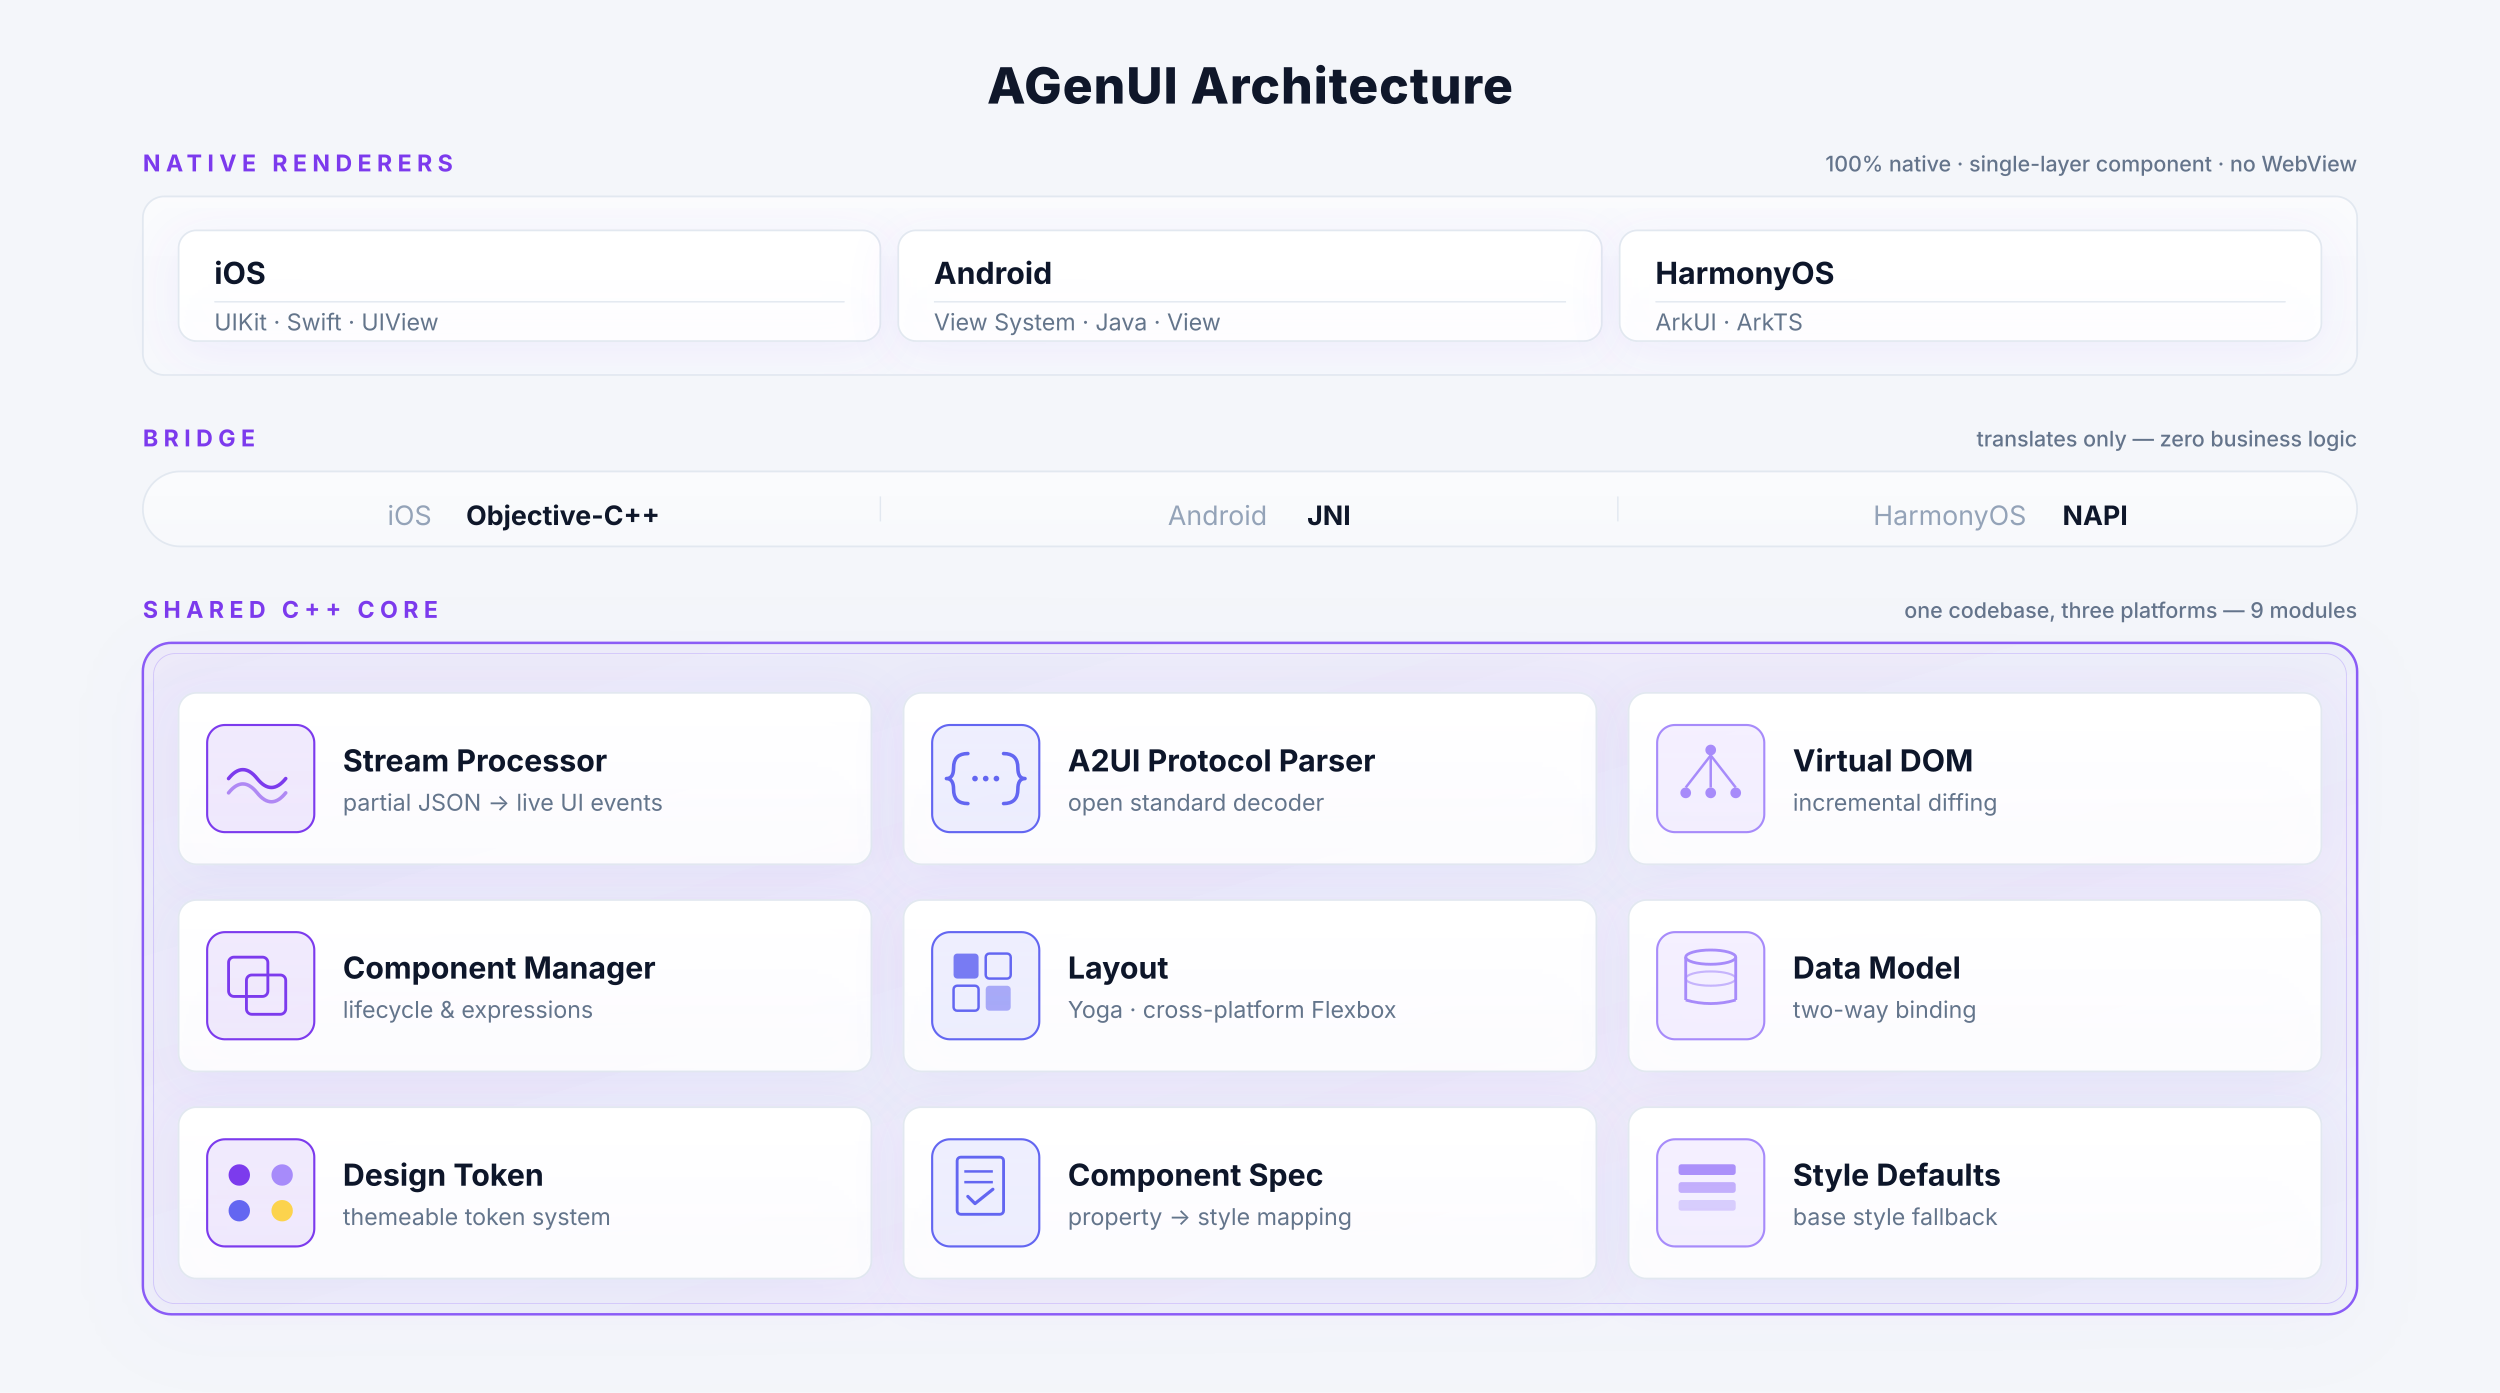
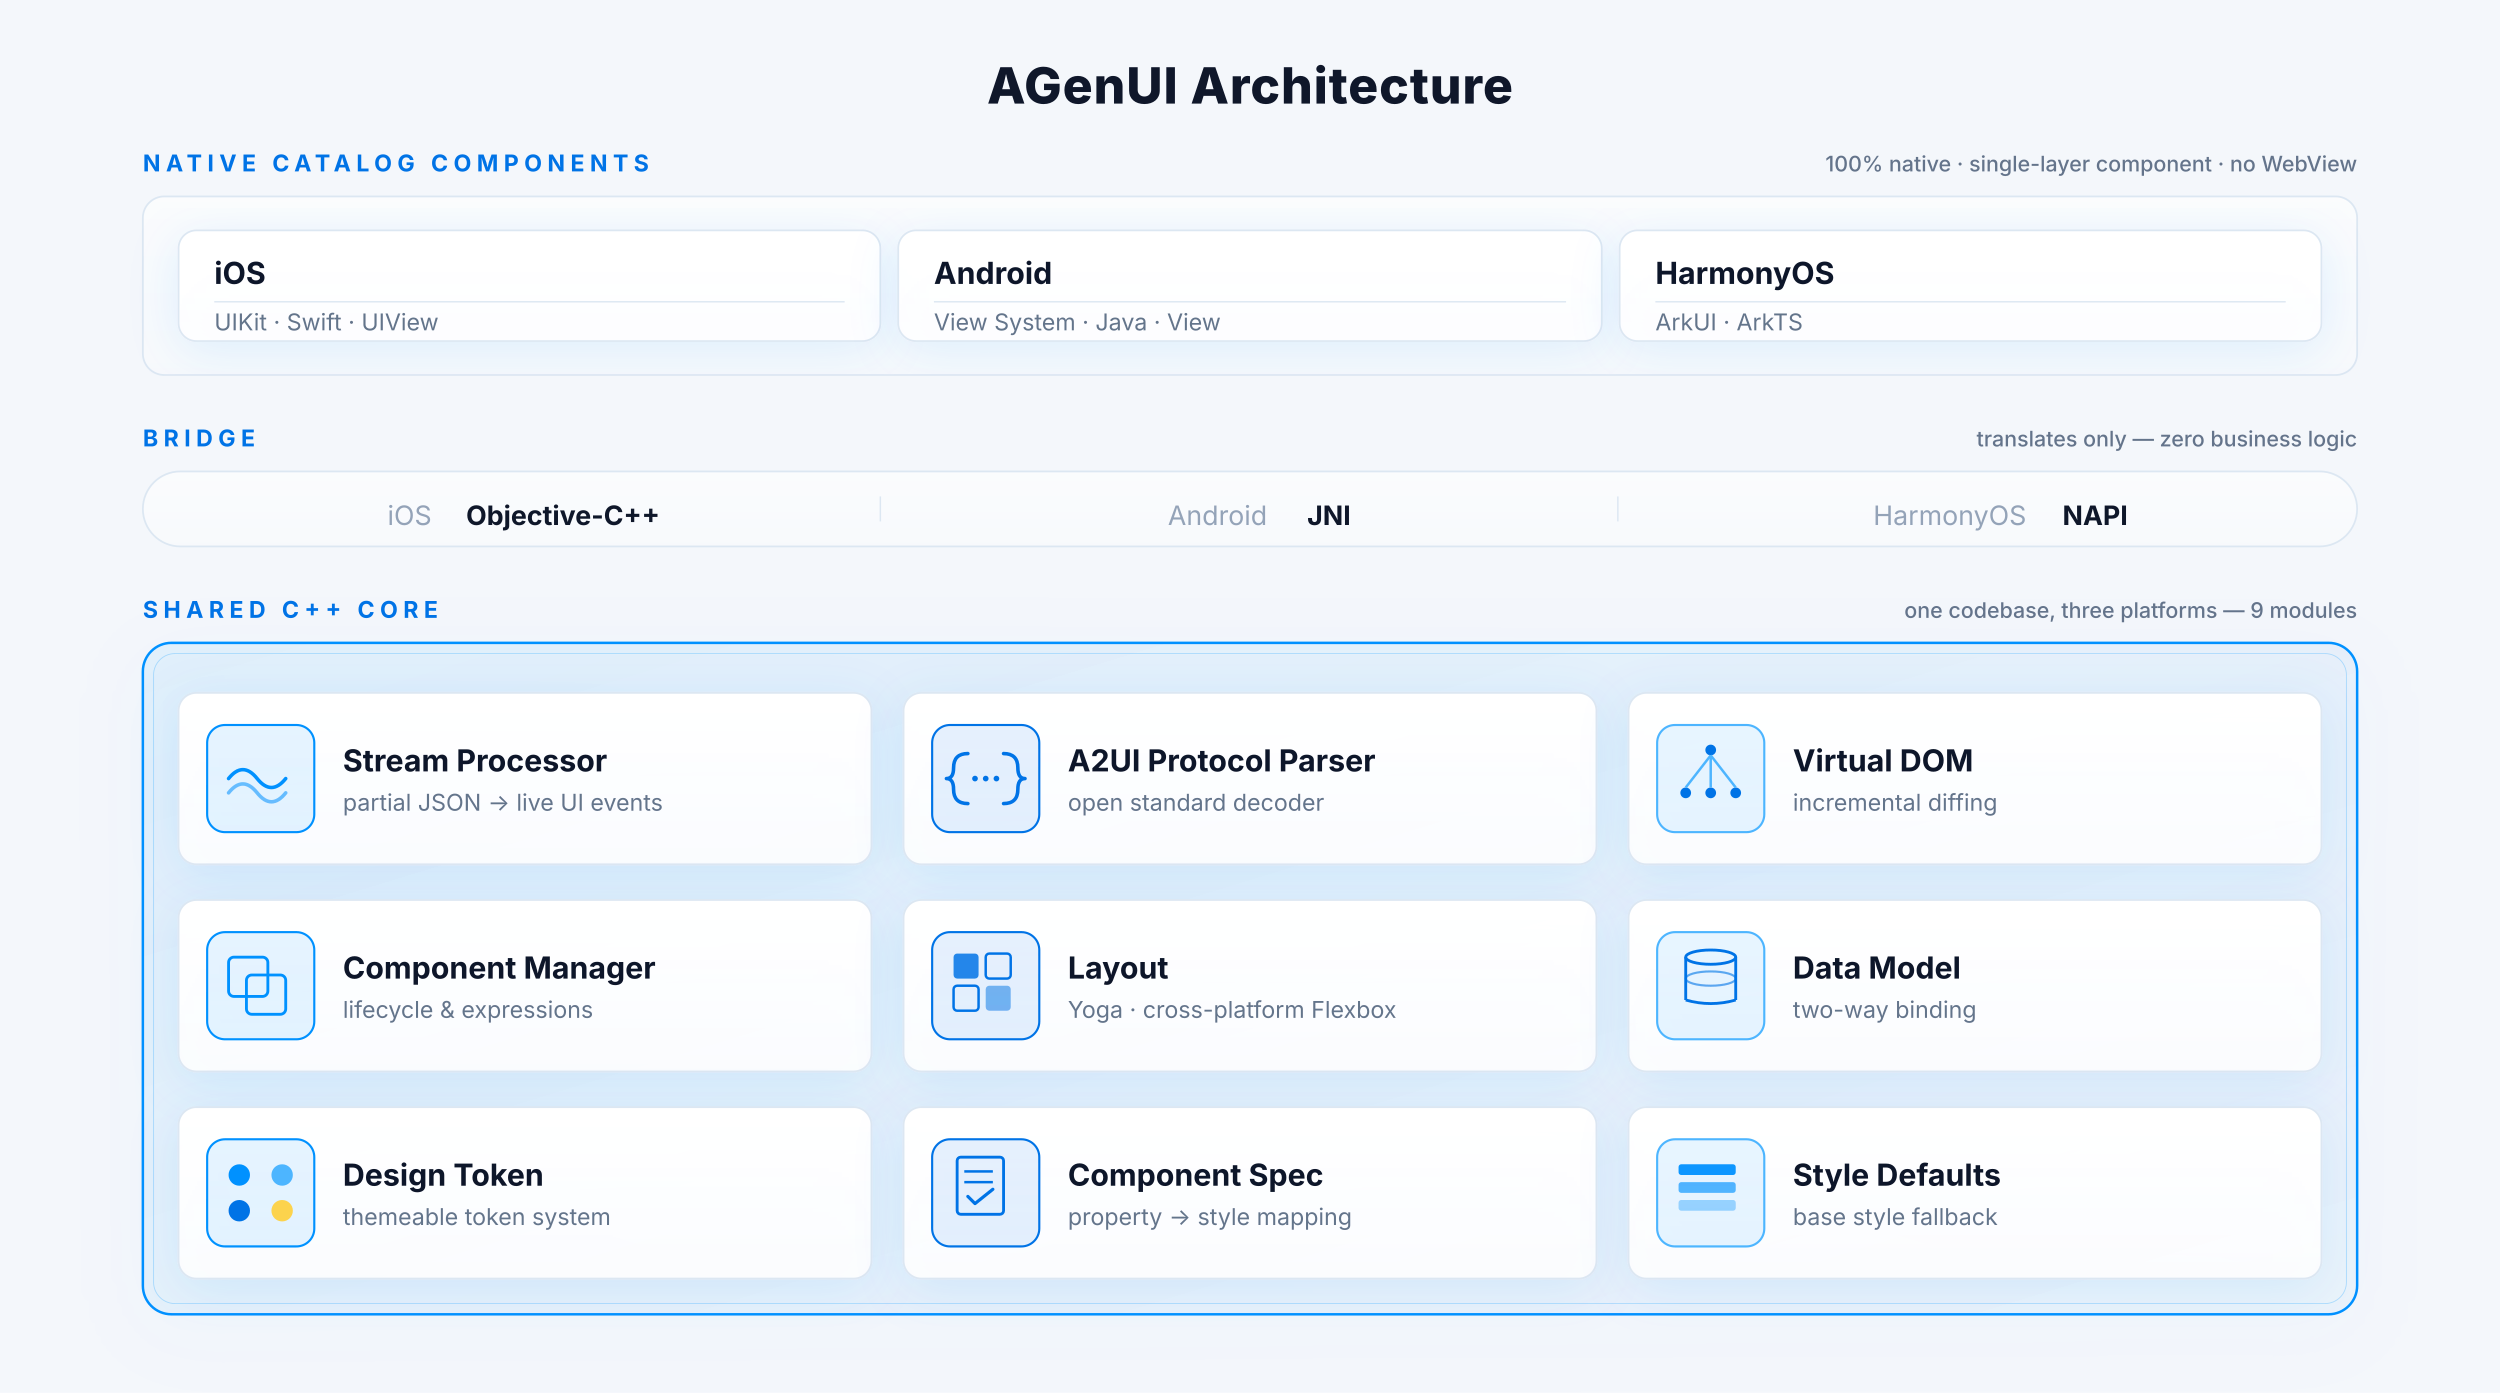
<svg xmlns="http://www.w3.org/2000/svg" viewBox="0 0 1400 780" width="1400" height="780">
  <defs>
    <linearGradient id="coreGrad" x1="0%" y1="0%" x2="100%" y2="100%">
-       <stop offset="0%" stop-color="#8b5cf6" stop-opacity="0.07" />
-       <stop offset="100%" stop-color="#6366f1" stop-opacity="0.03" />
+       <stop offset="0%" stop-color="#0091FF" stop-opacity="0.07" />
+       <stop offset="100%" stop-color="#0073E6" stop-opacity="0.03" />
    </linearGradient>
    <linearGradient id="cardFill" x1="0%" y1="0%" x2="0%" y2="100%">
      <stop offset="0%" stop-color="#FFFFFF" stop-opacity="1" />
      <stop offset="100%" stop-color="#FFFFFF" stop-opacity="0.85" />
    </linearGradient>
    <linearGradient id="sectionFill" x1="0%" y1="0%" x2="0%" y2="100%">
      <stop offset="0%" stop-color="#FFFFFF" stop-opacity="0.6" />
      <stop offset="100%" stop-color="#FFFFFF" stop-opacity="0.3" />
    </linearGradient>
    <filter id="cardShadow" x="-10%" y="-30%" width="120%" height="160%">
-       <feDropShadow dx="0" dy="6" stdDeviation="14" flood-color="#8b5cf6" flood-opacity="0.10" />
+       <feDropShadow dx="0" dy="6" stdDeviation="14" flood-color="#0091FF" flood-opacity="0.12" />
    </filter>
    <filter id="heroGlow" x="-10%" y="-20%" width="120%" height="140%">
-       <feDropShadow dx="0" dy="10" stdDeviation="22" flood-color="#8b5cf6" flood-opacity="0.18" />
+       <feDropShadow dx="0" dy="10" stdDeviation="22" flood-color="#0091FF" flood-opacity="0.20" />
    </filter>
  </defs>
-   <rect width="1400" height="780" fill="#F4F6FA" />
+   <rect width="1400" height="780" fill="#F4F7FB" />
  <g font-family="Inter, -apple-system, sans-serif" text-anchor="middle">
    <text x="700" y="58" font-size="28" font-weight="800" fill="#0F172A" letter-spacing="0.5">AGenUI Architecture</text>
  </g>
  <g font-family="Inter, -apple-system, sans-serif">
-     <text x="80" y="96" font-size="13" fill="#7c3aed" letter-spacing="3" font-weight="700">NATIVE RENDERERS</text>
+     <text x="80" y="96" font-size="13" fill="#0073E6" letter-spacing="3" font-weight="700">NATIVE CATALOG COMPONENTS</text>
    <text x="1320" y="96" text-anchor="end" font-size="12" font-weight="500" fill="#64748B">
      100% native · single-layer component · no WebView
    </text>
-     <rect x="80" y="110" width="1240" height="100" rx="12" fill="url(#sectionFill)" stroke="#E2E8F0" stroke-width="1" />
+     <rect x="80" y="110" width="1240" height="100" rx="12" fill="url(#sectionFill)" stroke="#DCE7F2" stroke-width="1" />
    <g transform="translate(100,129)" filter="url(#cardShadow)">
-       <rect width="393" height="62" rx="10" fill="url(#cardFill)" stroke="#E2E8F0" stroke-width="1" />
+       <rect width="393" height="62" rx="10" fill="url(#cardFill)" stroke="#DCE7F2" stroke-width="1" />
      <text x="20" y="30" font-size="17" font-weight="700" fill="#0F172A">iOS</text>
-       <line x1="20" y1="40" x2="373" y2="40" stroke="#E2E8F0" stroke-width="0.8" />
+       <line x1="20" y1="40" x2="373" y2="40" stroke="#DCE7F2" stroke-width="0.8" />
      <text x="20" y="56" font-size="13" fill="#64748B">UIKit · Swift · UIView</text>
    </g>
    <g transform="translate(503,129)" filter="url(#cardShadow)">
-       <rect width="394" height="62" rx="10" fill="url(#cardFill)" stroke="#E2E8F0" stroke-width="1" />
+       <rect width="394" height="62" rx="10" fill="url(#cardFill)" stroke="#DCE7F2" stroke-width="1" />
      <text x="20" y="30" font-size="17" font-weight="700" fill="#0F172A">Android</text>
-       <line x1="20" y1="40" x2="374" y2="40" stroke="#E2E8F0" stroke-width="0.8" />
+       <line x1="20" y1="40" x2="374" y2="40" stroke="#DCE7F2" stroke-width="0.8" />
      <text x="20" y="56" font-size="13" fill="#64748B">View System · Java · View</text>
    </g>
    <g transform="translate(907,129)" filter="url(#cardShadow)">
-       <rect width="393" height="62" rx="10" fill="url(#cardFill)" stroke="#E2E8F0" stroke-width="1" />
+       <rect width="393" height="62" rx="10" fill="url(#cardFill)" stroke="#DCE7F2" stroke-width="1" />
      <text x="20" y="30" font-size="17" font-weight="700" fill="#0F172A">HarmonyOS</text>
-       <line x1="20" y1="40" x2="373" y2="40" stroke="#E2E8F0" stroke-width="0.8" />
+       <line x1="20" y1="40" x2="373" y2="40" stroke="#DCE7F2" stroke-width="0.8" />
      <text x="20" y="56" font-size="13" fill="#64748B">ArkUI · ArkTS</text>
    </g>
  </g>
  <g font-family="Inter, -apple-system, sans-serif">
-     <text x="80" y="250" font-size="13" fill="#7c3aed" letter-spacing="3" font-weight="700">BRIDGE</text>
+     <text x="80" y="250" font-size="13" fill="#0073E6" letter-spacing="3" font-weight="700">BRIDGE</text>
    <text x="1320" y="250" text-anchor="end" font-size="12" font-weight="500" fill="#64748B">
      translates only — zero business logic
    </text>
-     <rect x="80" y="264" width="1240" height="42" rx="21" fill="url(#sectionFill)" stroke="#E2E8F0" stroke-width="1" />
+     <rect x="80" y="264" width="1240" height="42" rx="21" fill="url(#sectionFill)" stroke="#DCE7F2" stroke-width="1" />
    <g transform="translate(217,274)">
      <text x="0" y="20" font-size="15" fill="#94A3B8">iOS</text>
      <text x="44" y="20" font-size="15" font-weight="700" fill="#0F172A">Objective-C++</text>
    </g>
-     <line x1="493" y1="278" x2="493" y2="292" stroke="#E2E8F0" stroke-width="0.8" />
+     <line x1="493" y1="278" x2="493" y2="292" stroke="#DCE7F2" stroke-width="0.8" />
    <g transform="translate(654,274)">
      <text x="0" y="20" font-size="15" fill="#94A3B8">Android</text>
      <text x="78" y="20" font-size="15" font-weight="700" fill="#0F172A">JNI</text>
    </g>
-     <line x1="906" y1="278" x2="906" y2="292" stroke="#E2E8F0" stroke-width="0.8" />
+     <line x1="906" y1="278" x2="906" y2="292" stroke="#DCE7F2" stroke-width="0.8" />
    <g transform="translate(1049,274)">
      <text x="0" y="20" font-size="15" fill="#94A3B8">HarmonyOS</text>
      <text x="106" y="20" font-size="15" font-weight="700" fill="#0F172A">NAPI</text>
    </g>
  </g>
  <g font-family="Inter, -apple-system, sans-serif">
-     <text x="80" y="346" font-size="13" fill="#7c3aed" letter-spacing="3" font-weight="700">SHARED C++ CORE</text>
+     <text x="80" y="346" font-size="13" fill="#0073E6" letter-spacing="3" font-weight="700">SHARED C++ CORE</text>
    <text x="1320" y="346" text-anchor="end" font-size="12" font-weight="500" fill="#64748B">
      one codebase, three platforms — 9 modules
    </text>
-     <rect x="80" y="360" width="1240" height="376" rx="16" fill="url(#coreGrad)" stroke="#8b5cf6" stroke-width="1.4" filter="url(#heroGlow)" />
-     <rect x="86" y="366" width="1228" height="364" rx="12" fill="none" stroke="#a78bfa" stroke-width="0.5" opacity="0.4" />
+     <rect x="80" y="360" width="1240" height="376" rx="16" fill="url(#coreGrad)" stroke="#0091FF" stroke-width="1.4" filter="url(#heroGlow)" />
+     <rect x="86" y="366" width="1228" height="364" rx="12" fill="none" stroke="#4DB5FF" stroke-width="0.5" opacity="0.4" />
    <g transform="translate(100,388)" filter="url(#cardShadow)">
-       <rect width="388" height="96" rx="10" fill="url(#cardFill)" stroke="#E2E8F0" stroke-width="1" />
-       <rect x="16" y="18" width="60" height="60" rx="10" fill="#7c3aed" fill-opacity="0.10" stroke="#7c3aed" stroke-width="1.2" />
-       <path d="M 28 48 Q 36 38, 44 48 T 60 48" fill="none" stroke="#7c3aed" stroke-width="2" stroke-linecap="round" />
-       <path d="M 28 56 Q 36 46, 44 56 T 60 56" fill="none" stroke="#7c3aed" stroke-width="2" stroke-linecap="round" opacity="0.55" />
+       <rect width="388" height="96" rx="10" fill="url(#cardFill)" stroke="#DCE7F2" stroke-width="1" />
+       <rect x="16" y="18" width="60" height="60" rx="10" fill="#0091FF" fill-opacity="0.10" stroke="#0091FF" stroke-width="1.2" />
+       <path d="M 28 48 Q 36 38, 44 48 T 60 48" fill="none" stroke="#0091FF" stroke-width="2" stroke-linecap="round" />
+       <path d="M 28 56 Q 36 46, 44 56 T 60 56" fill="none" stroke="#0091FF" stroke-width="2" stroke-linecap="round" opacity="0.55" />
      <text x="92" y="44" font-size="17" font-weight="700" fill="#0F172A">Stream Processor</text>
      <text x="92" y="66" font-size="13" fill="#64748B">partial JSON → live UI events</text>
    </g>
    <g transform="translate(506,388)" filter="url(#cardShadow)">
-       <rect width="388" height="96" rx="10" fill="url(#cardFill)" stroke="#E2E8F0" stroke-width="1" />
-       <rect x="16" y="18" width="60" height="60" rx="10" fill="#6366f1" fill-opacity="0.10" stroke="#6366f1" stroke-width="1.2" />
-       <path d="M 36 34 Q 28 34, 28 42 Q 28 48, 24 48 Q 28 48, 28 54 Q 28 62, 36 62" fill="none" stroke="#6366f1" stroke-width="2" stroke-linecap="round" stroke-linejoin="round" />
-       <path d="M 56 34 Q 64 34, 64 42 Q 64 48, 68 48 Q 64 48, 64 54 Q 64 62, 56 62" fill="none" stroke="#6366f1" stroke-width="2" stroke-linecap="round" stroke-linejoin="round" />
-       <circle cx="40" cy="48" r="1.6" fill="#6366f1" />
-       <circle cx="46" cy="48" r="1.6" fill="#6366f1" />
-       <circle cx="52" cy="48" r="1.6" fill="#6366f1" />
+       <rect width="388" height="96" rx="10" fill="url(#cardFill)" stroke="#DCE7F2" stroke-width="1" />
+       <rect x="16" y="18" width="60" height="60" rx="10" fill="#0073E6" fill-opacity="0.10" stroke="#0073E6" stroke-width="1.2" />
+       <path d="M 36 34 Q 28 34, 28 42 Q 28 48, 24 48 Q 28 48, 28 54 Q 28 62, 36 62" fill="none" stroke="#0073E6" stroke-width="2" stroke-linecap="round" stroke-linejoin="round" />
+       <path d="M 56 34 Q 64 34, 64 42 Q 64 48, 68 48 Q 64 48, 64 54 Q 64 62, 56 62" fill="none" stroke="#0073E6" stroke-width="2" stroke-linecap="round" stroke-linejoin="round" />
+       <circle cx="40" cy="48" r="1.6" fill="#0073E6" />
+       <circle cx="46" cy="48" r="1.6" fill="#0073E6" />
+       <circle cx="52" cy="48" r="1.6" fill="#0073E6" />
      <text x="92" y="44" font-size="17" font-weight="700" fill="#0F172A">A2UI Protocol Parser</text>
      <text x="92" y="66" font-size="13" fill="#64748B">open standard decoder</text>
    </g>
    <g transform="translate(912,388)" filter="url(#cardShadow)">
-       <rect width="388" height="96" rx="10" fill="url(#cardFill)" stroke="#E2E8F0" stroke-width="1" />
-       <rect x="16" y="18" width="60" height="60" rx="10" fill="#a78bfa" fill-opacity="0.12" stroke="#a78bfa" stroke-width="1.2" />
-       <circle cx="46" cy="32" r="3" fill="#a78bfa" />
-       <circle cx="32" cy="56" r="3" fill="#a78bfa" />
-       <circle cx="46" cy="56" r="3" fill="#a78bfa" />
-       <circle cx="60" cy="56" r="3" fill="#a78bfa" />
-       <line x1="46" y1="35" x2="32" y2="53" stroke="#a78bfa" stroke-width="1.4" />
-       <line x1="46" y1="35" x2="46" y2="53" stroke="#a78bfa" stroke-width="1.4" />
-       <line x1="46" y1="35" x2="60" y2="53" stroke="#a78bfa" stroke-width="1.4" />
+       <rect width="388" height="96" rx="10" fill="url(#cardFill)" stroke="#DCE7F2" stroke-width="1" />
+       <rect x="16" y="18" width="60" height="60" rx="10" fill="#4DB5FF" fill-opacity="0.13" stroke="#4DB5FF" stroke-width="1.2" />
+       <circle cx="46" cy="32" r="3" fill="#0073E6" />
+       <circle cx="32" cy="56" r="3" fill="#0073E6" />
+       <circle cx="46" cy="56" r="3" fill="#0073E6" />
+       <circle cx="60" cy="56" r="3" fill="#0073E6" />
+       <line x1="46" y1="35" x2="32" y2="53" stroke="#4DB5FF" stroke-width="1.4" />
+       <line x1="46" y1="35" x2="46" y2="53" stroke="#4DB5FF" stroke-width="1.4" />
+       <line x1="46" y1="35" x2="60" y2="53" stroke="#4DB5FF" stroke-width="1.4" />
      <text x="92" y="44" font-size="17" font-weight="700" fill="#0F172A">Virtual DOM</text>
      <text x="92" y="66" font-size="13" fill="#64748B">incremental diffing</text>
    </g>
    <g transform="translate(100,504)" filter="url(#cardShadow)">
-       <rect width="388" height="96" rx="10" fill="url(#cardFill)" stroke="#E2E8F0" stroke-width="1" />
-       <rect x="16" y="18" width="60" height="60" rx="10" fill="#7c3aed" fill-opacity="0.10" stroke="#7c3aed" stroke-width="1.2" />
-       <rect x="28" y="32" width="22" height="22" rx="3" fill="none" stroke="#7c3aed" stroke-width="1.6" />
-       <rect x="38" y="42" width="22" height="22" rx="3" fill="none" stroke="#7c3aed" stroke-width="1.6" />
+       <rect width="388" height="96" rx="10" fill="url(#cardFill)" stroke="#DCE7F2" stroke-width="1" />
+       <rect x="16" y="18" width="60" height="60" rx="10" fill="#0091FF" fill-opacity="0.10" stroke="#0091FF" stroke-width="1.2" />
+       <rect x="28" y="32" width="22" height="22" rx="3" fill="none" stroke="#0091FF" stroke-width="1.6" />
+       <rect x="38" y="42" width="22" height="22" rx="3" fill="none" stroke="#0091FF" stroke-width="1.6" />
      <text x="92" y="44" font-size="17" font-weight="700" fill="#0F172A">Component Manager</text>
      <text x="92" y="66" font-size="13" fill="#64748B">lifecycle &amp; expressions</text>
    </g>
    <g transform="translate(506,504)" filter="url(#cardShadow)">
-       <rect width="388" height="96" rx="10" fill="url(#cardFill)" stroke="#E2E8F0" stroke-width="1" />
-       <rect x="16" y="18" width="60" height="60" rx="10" fill="#6366f1" fill-opacity="0.10" stroke="#6366f1" stroke-width="1.2" />
-       <rect x="28" y="30" width="14" height="14" rx="2" fill="#6366f1" opacity="0.85" />
-       <rect x="46" y="30" width="14" height="14" rx="2" fill="none" stroke="#6366f1" stroke-width="1.4" />
-       <rect x="28" y="48" width="14" height="14" rx="2" fill="none" stroke="#6366f1" stroke-width="1.4" />
-       <rect x="46" y="48" width="14" height="14" rx="2" fill="#6366f1" opacity="0.5" />
+       <rect width="388" height="96" rx="10" fill="url(#cardFill)" stroke="#DCE7F2" stroke-width="1" />
+       <rect x="16" y="18" width="60" height="60" rx="10" fill="#0073E6" fill-opacity="0.10" stroke="#0073E6" stroke-width="1.2" />
+       <rect x="28" y="30" width="14" height="14" rx="2" fill="#0073E6" opacity="0.85" />
+       <rect x="46" y="30" width="14" height="14" rx="2" fill="none" stroke="#0073E6" stroke-width="1.4" />
+       <rect x="28" y="48" width="14" height="14" rx="2" fill="none" stroke="#0073E6" stroke-width="1.4" />
+       <rect x="46" y="48" width="14" height="14" rx="2" fill="#0073E6" opacity="0.5" />
      <text x="92" y="44" font-size="17" font-weight="700" fill="#0F172A">Layout</text>
      <text x="92" y="66" font-size="13" fill="#64748B">Yoga · cross-platform Flexbox</text>
    </g>
    <g transform="translate(912,504)" filter="url(#cardShadow)">
-       <rect width="388" height="96" rx="10" fill="url(#cardFill)" stroke="#E2E8F0" stroke-width="1" />
-       <rect x="16" y="18" width="60" height="60" rx="10" fill="#a78bfa" fill-opacity="0.12" stroke="#a78bfa" stroke-width="1.2" />
-       <ellipse cx="46" cy="32" rx="14" ry="4" fill="none" stroke="#a78bfa" stroke-width="1.6" />
-       <line x1="32" y1="32" x2="32" y2="56" stroke="#a78bfa" stroke-width="1.6" />
-       <line x1="60" y1="32" x2="60" y2="56" stroke="#a78bfa" stroke-width="1.6" />
-       <path d="M 32 56 Q 46 60, 60 56" fill="none" stroke="#a78bfa" stroke-width="1.6" />
-       <ellipse cx="46" cy="44" rx="14" ry="4" fill="none" stroke="#a78bfa" stroke-width="1.2" opacity="0.6" />
+       <rect width="388" height="96" rx="10" fill="url(#cardFill)" stroke="#DCE7F2" stroke-width="1" />
+       <rect x="16" y="18" width="60" height="60" rx="10" fill="#4DB5FF" fill-opacity="0.13" stroke="#4DB5FF" stroke-width="1.2" />
+       <ellipse cx="46" cy="32" rx="14" ry="4" fill="none" stroke="#0073E6" stroke-width="1.6" />
+       <line x1="32" y1="32" x2="32" y2="56" stroke="#0073E6" stroke-width="1.6" />
+       <line x1="60" y1="32" x2="60" y2="56" stroke="#0073E6" stroke-width="1.6" />
+       <path d="M 32 56 Q 46 60, 60 56" fill="none" stroke="#0073E6" stroke-width="1.6" />
+       <ellipse cx="46" cy="44" rx="14" ry="4" fill="none" stroke="#0073E6" stroke-width="1.2" opacity="0.6" />
      <text x="92" y="44" font-size="17" font-weight="700" fill="#0F172A">Data Model</text>
      <text x="92" y="66" font-size="13" fill="#64748B">two-way binding</text>
    </g>
    <g transform="translate(100,620)" filter="url(#cardShadow)">
-       <rect width="388" height="96" rx="10" fill="url(#cardFill)" stroke="#E2E8F0" stroke-width="1" />
-       <rect x="16" y="18" width="60" height="60" rx="10" fill="#7c3aed" fill-opacity="0.10" stroke="#7c3aed" stroke-width="1.2" />
-       <circle cx="34" cy="38" r="6" fill="#7c3aed" />
-       <circle cx="58" cy="38" r="6" fill="#a78bfa" />
-       <circle cx="34" cy="58" r="6" fill="#6366f1" />
+       <rect width="388" height="96" rx="10" fill="url(#cardFill)" stroke="#DCE7F2" stroke-width="1" />
+       <rect x="16" y="18" width="60" height="60" rx="10" fill="#0091FF" fill-opacity="0.10" stroke="#0091FF" stroke-width="1.2" />
+       <circle cx="34" cy="38" r="6" fill="#0091FF" />
+       <circle cx="58" cy="38" r="6" fill="#4DB5FF" />
+       <circle cx="34" cy="58" r="6" fill="#0073E6" />
      <circle cx="58" cy="58" r="6" fill="#FCD34D" />
      <text x="92" y="44" font-size="17" font-weight="700" fill="#0F172A">Design Token</text>
      <text x="92" y="66" font-size="13" fill="#64748B">themeable token system</text>
    </g>
    <g transform="translate(506,620)" filter="url(#cardShadow)">
-       <rect width="388" height="96" rx="10" fill="url(#cardFill)" stroke="#E2E8F0" stroke-width="1" />
-       <rect x="16" y="18" width="60" height="60" rx="10" fill="#6366f1" fill-opacity="0.10" stroke="#6366f1" stroke-width="1.2" />
-       <rect x="30" y="28" width="26" height="32" rx="2" fill="none" stroke="#6366f1" stroke-width="1.6" />
-       <line x1="34" y1="36" x2="50" y2="36" stroke="#6366f1" stroke-width="1.4" />
-       <line x1="34" y1="42" x2="50" y2="42" stroke="#6366f1" stroke-width="1.4" />
-       <path d="M 36 50 L 40 54 L 50 46" fill="none" stroke="#6366f1" stroke-width="1.8" stroke-linecap="round" stroke-linejoin="round" />
+       <rect width="388" height="96" rx="10" fill="url(#cardFill)" stroke="#DCE7F2" stroke-width="1" />
+       <rect x="16" y="18" width="60" height="60" rx="10" fill="#0073E6" fill-opacity="0.10" stroke="#0073E6" stroke-width="1.2" />
+       <rect x="30" y="28" width="26" height="32" rx="2" fill="none" stroke="#0073E6" stroke-width="1.6" />
+       <line x1="34" y1="36" x2="50" y2="36" stroke="#0073E6" stroke-width="1.4" />
+       <line x1="34" y1="42" x2="50" y2="42" stroke="#0073E6" stroke-width="1.4" />
+       <path d="M 36 50 L 40 54 L 50 46" fill="none" stroke="#0073E6" stroke-width="1.8" stroke-linecap="round" stroke-linejoin="round" />
      <text x="92" y="44" font-size="17" font-weight="700" fill="#0F172A">Component Spec</text>
      <text x="92" y="66" font-size="13" fill="#64748B">property → style mapping</text>
    </g>
    <g transform="translate(912,620)" filter="url(#cardShadow)">
-       <rect width="388" height="96" rx="10" fill="url(#cardFill)" stroke="#E2E8F0" stroke-width="1" />
-       <rect x="16" y="18" width="60" height="60" rx="10" fill="#a78bfa" fill-opacity="0.12" stroke="#a78bfa" stroke-width="1.2" />
-       <rect x="28" y="32" width="32" height="6" rx="1.5" fill="#a78bfa" opacity="0.95" />
-       <rect x="28" y="42" width="32" height="6" rx="1.5" fill="#a78bfa" opacity="0.65" />
-       <rect x="28" y="52" width="32" height="6" rx="1.5" fill="#a78bfa" opacity="0.35" />
+       <rect width="388" height="96" rx="10" fill="url(#cardFill)" stroke="#DCE7F2" stroke-width="1" />
+       <rect x="16" y="18" width="60" height="60" rx="10" fill="#4DB5FF" fill-opacity="0.13" stroke="#4DB5FF" stroke-width="1.2" />
+       <rect x="28" y="32" width="32" height="6" rx="1.5" fill="#0091FF" opacity="0.95" />
+       <rect x="28" y="42" width="32" height="6" rx="1.5" fill="#0091FF" opacity="0.65" />
+       <rect x="28" y="52" width="32" height="6" rx="1.5" fill="#0091FF" opacity="0.35" />
      <text x="92" y="44" font-size="17" font-weight="700" fill="#0F172A">Style Defaults</text>
      <text x="92" y="66" font-size="13" fill="#64748B">base style fallback</text>
    </g>
  </g>
</svg>
